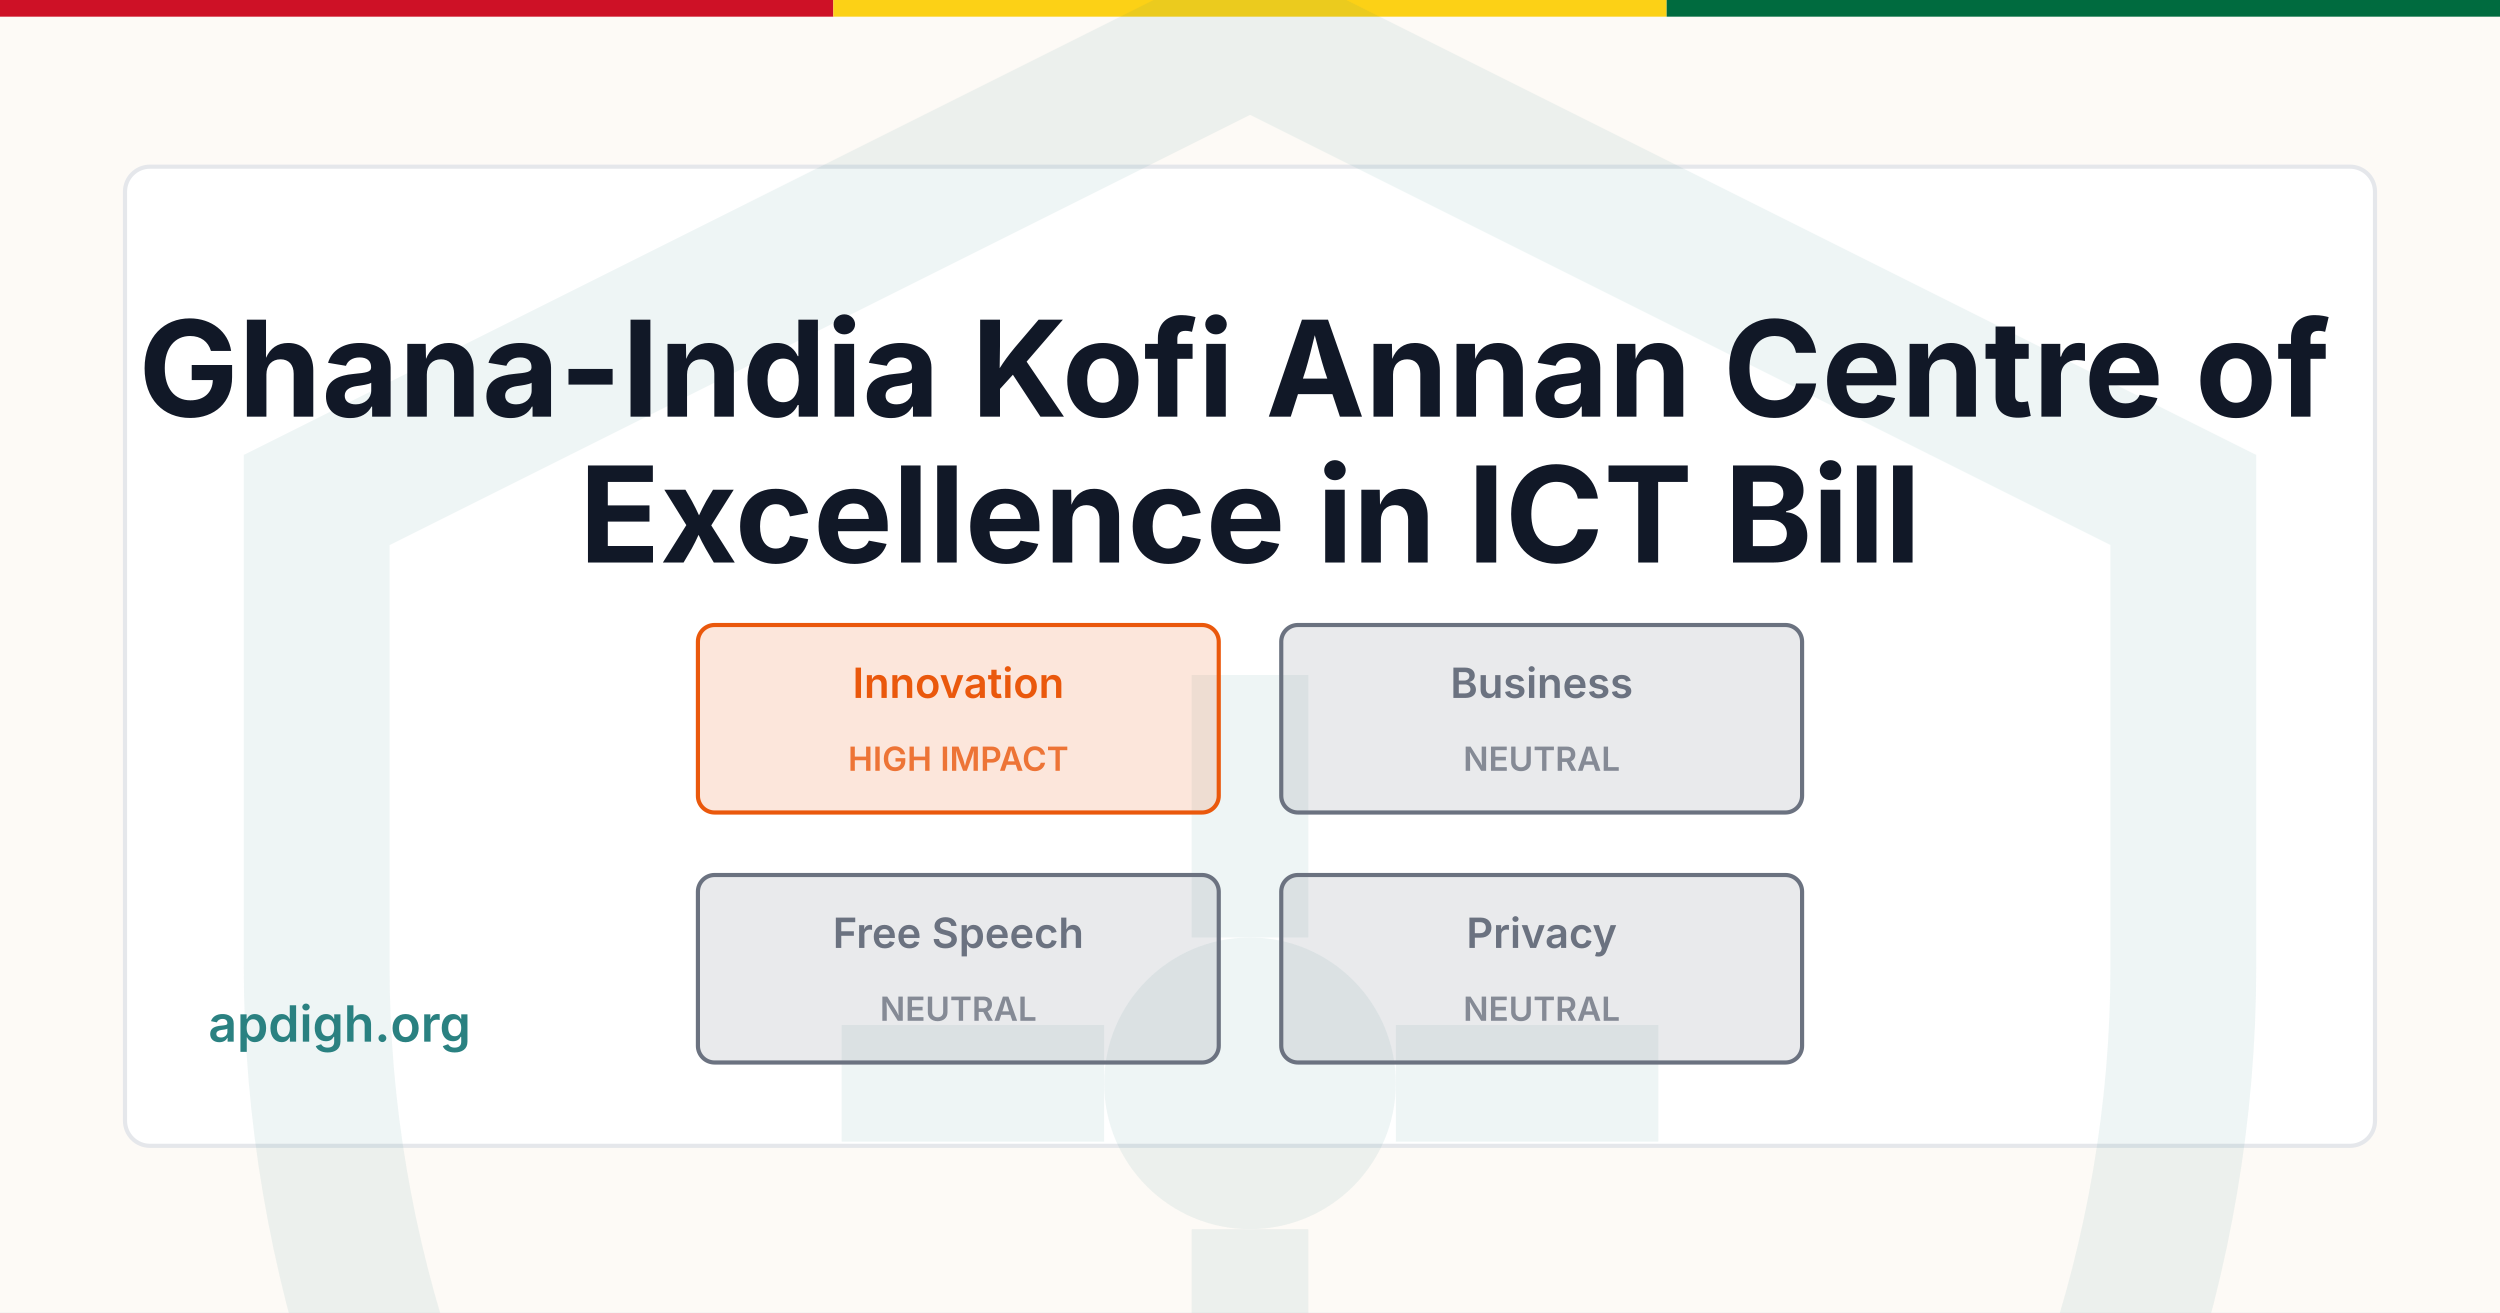
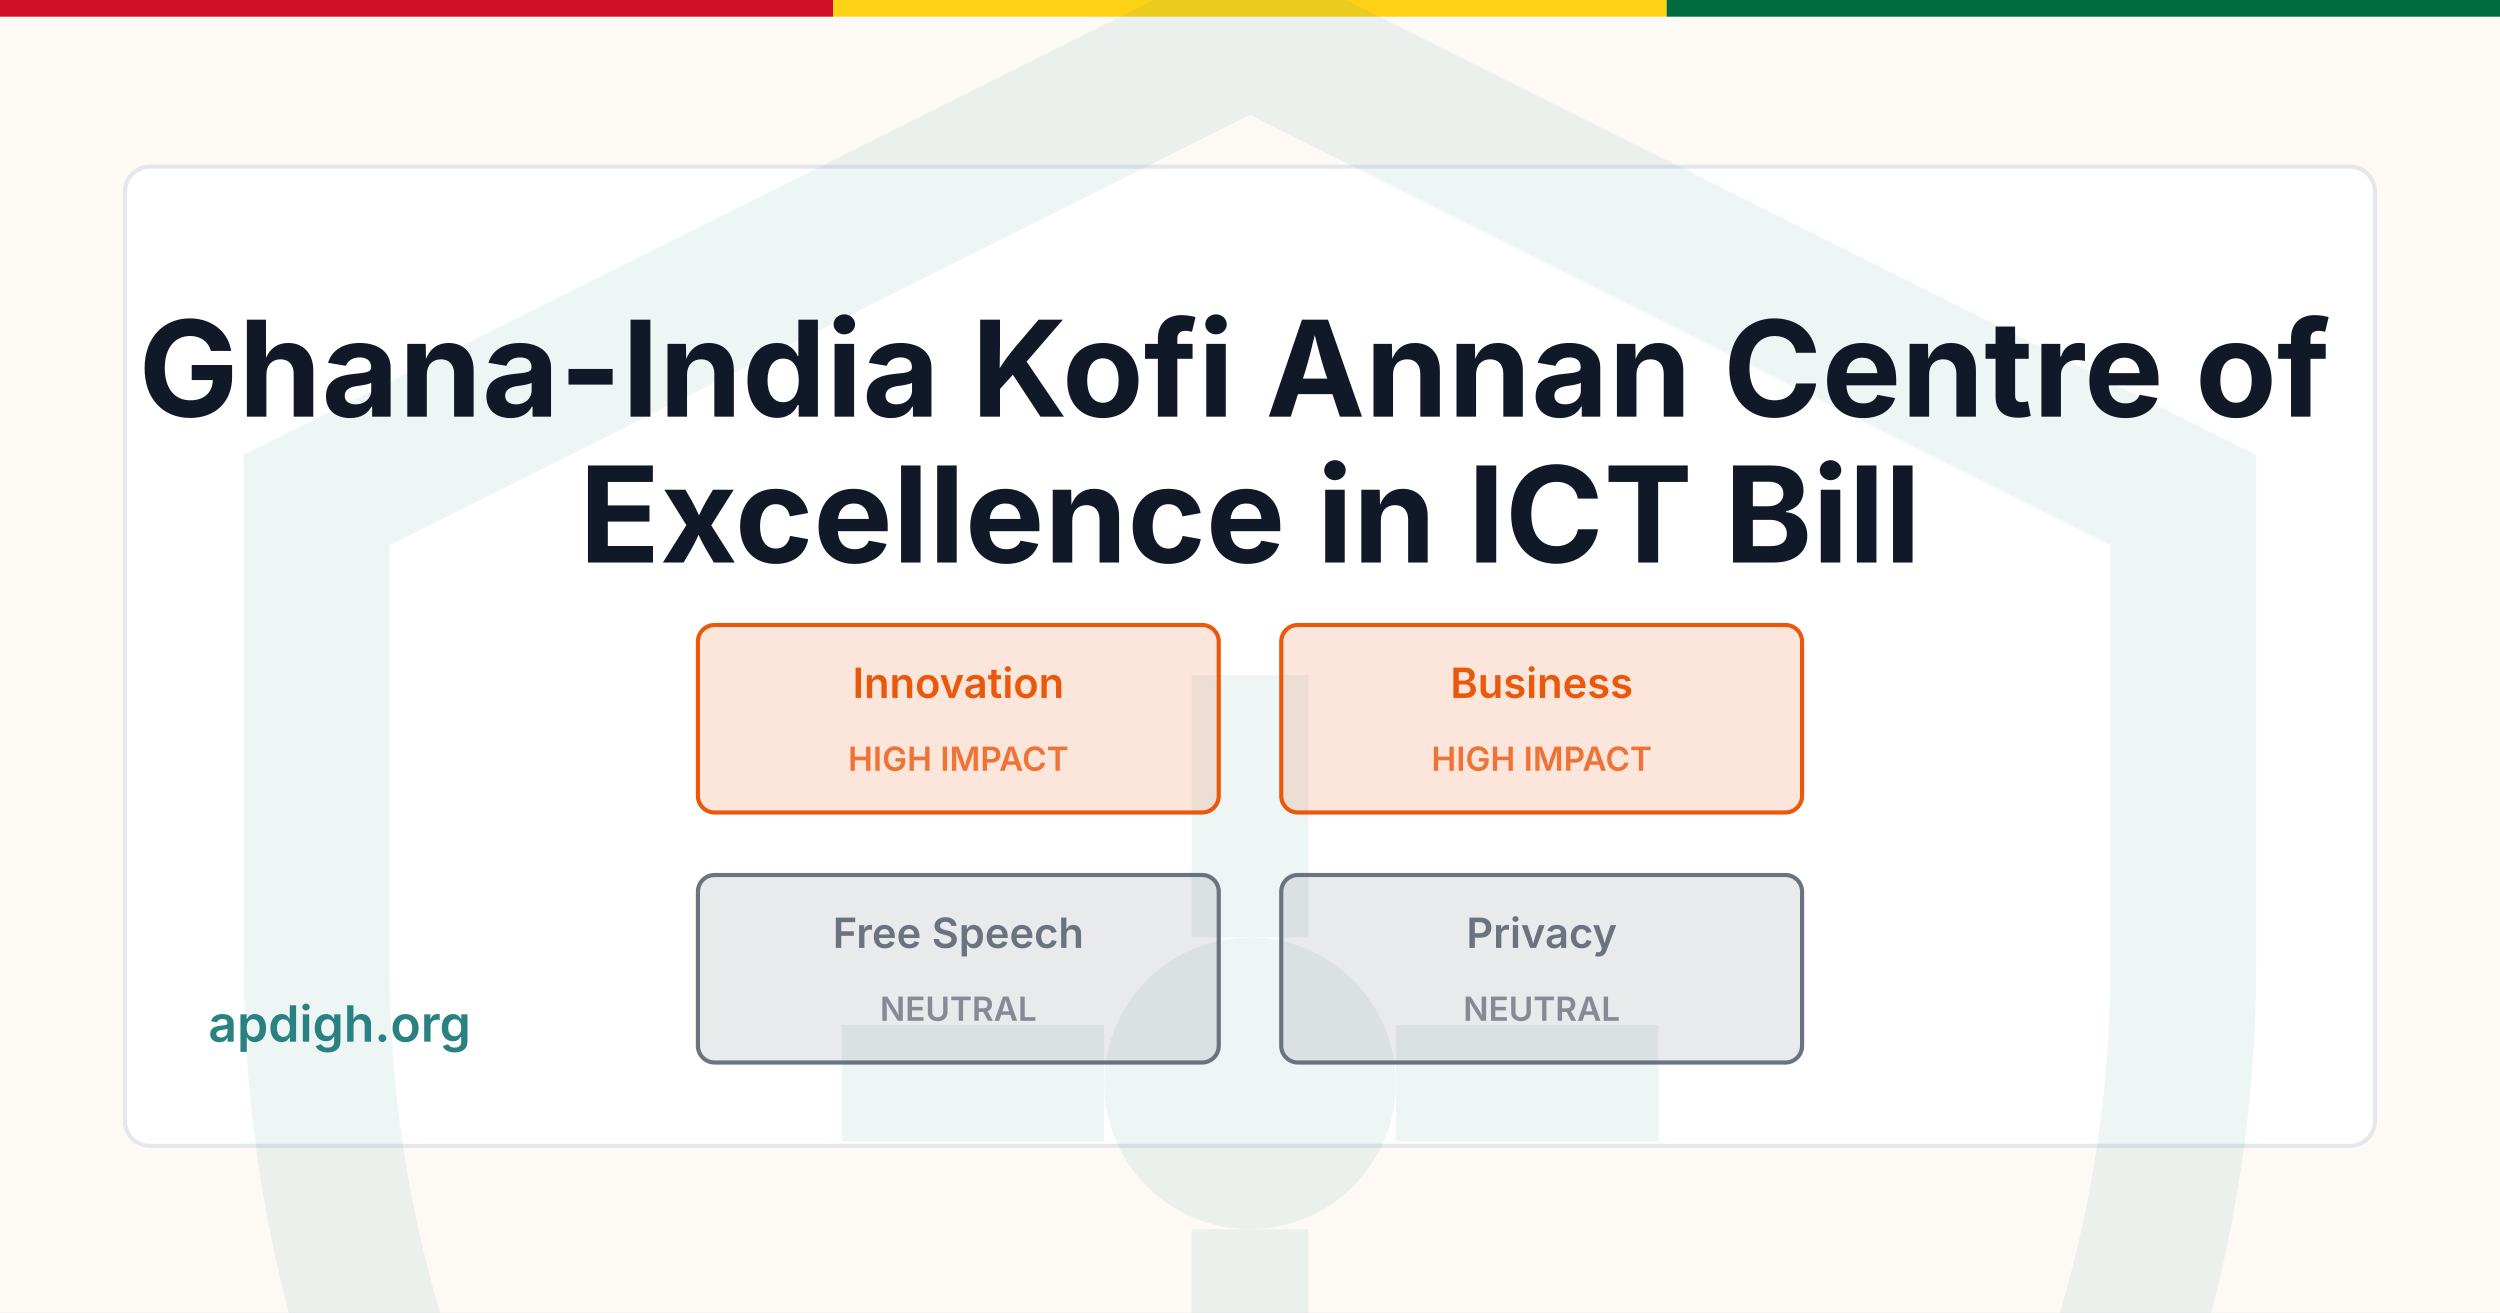
<svg xmlns="http://www.w3.org/2000/svg" width="1200" height="630" viewBox="0 0 1200 630">
  <rect width="1200" height="630" fill="#FDFAF6" />
  <rect x="0" y="0" width="400" height="8" fill="#CE1126" />
  <rect x="400" y="0" width="400" height="8" fill="#FCD116" />
  <rect x="800" y="0" width="400" height="8" fill="#006B3F" />
  <rect x="60" y="80" width="1080" height="470" fill="white" stroke="#E5E7EB" stroke-width="2" rx="12" />
  <g transform="translate(40, -40) scale(28)" opacity="0.08">
    <path d="M20 2L4 10V18C4 27.94 10.84 37.14 20 39C29.16 37.14 36 27.94 36 18V10L20 2Z" fill="none" stroke="#2A8181" stroke-width="2.5" />
    <circle cx="20" cy="20" r="2.5" fill="#2A8181" />
    <line x1="20" y1="17.5" x2="20" y2="13" stroke="#2A8181" stroke-width="2" />
    <line x1="20" y1="22.5" x2="20" y2="27" stroke="#2A8181" stroke-width="2" />
    <line x1="17.5" y1="20" x2="13" y2="20" stroke="#2A8181" stroke-width="2" />
    <line x1="22.5" y1="20" x2="27" y2="20" stroke="#2A8181" stroke-width="2" />
  </g>
  <text x="600" y="200" font-family="Inter, system-ui, sans-serif" font-size="64" font-weight="700" fill="#111827" text-anchor="middle">
    <tspan x="600" dy="0">Ghana-India Kofi Annan Centre of</tspan>
    <tspan x="600" dy="70">Excellence in ICT Bill</tspan>
  </text>
  <text x="100" y="500" font-family="Inter, system-ui, sans-serif" font-size="24" font-weight="600" fill="#2A8181">
    apdigh.org
  </text>
  <g transform="translate(335, 300)">
    <rect x="0" y="0" width="250" height="90" rx="8" fill="#EA580C" opacity="0.15" />
    <rect x="0" y="0" width="250" height="90" rx="8" fill="none" stroke="#EA580C" stroke-width="2" />
    <text x="125" y="35" font-family="Inter, system-ui, sans-serif" font-size="20" font-weight="600" fill="#EA580C" text-anchor="middle">Innovation</text>
    <text x="125" y="70" font-family="Inter, system-ui, sans-serif" font-size="16" font-weight="600" fill="#EA580C" text-anchor="middle" opacity="0.8">HIGH IMPACT</text>
  </g>
  <g transform="translate(615, 300)">
-     <rect x="0" y="0" width="250" height="90" rx="8" fill="#6B7280" opacity="0.15" />
-     <rect x="0" y="0" width="250" height="90" rx="8" fill="none" stroke="#6B7280" stroke-width="2" />
-     <text x="125" y="35" font-family="Inter, system-ui, sans-serif" font-size="20" font-weight="600" fill="#6B7280" text-anchor="middle">Business</text>
-     <text x="125" y="70" font-family="Inter, system-ui, sans-serif" font-size="16" font-weight="600" fill="#6B7280" text-anchor="middle" opacity="0.8">NEUTRAL</text>
+     <rect x="0" y="0" width="250" height="90" rx="8" fill="#EA580C" opacity="0.15" />
+     <rect x="0" y="0" width="250" height="90" rx="8" fill="none" stroke="#EA580C" stroke-width="2" />
+     <text x="125" y="35" font-family="Inter, system-ui, sans-serif" font-size="20" font-weight="600" fill="#EA580C" text-anchor="middle">Business</text>
+     <text x="125" y="70" font-family="Inter, system-ui, sans-serif" font-size="16" font-weight="600" fill="#EA580C" text-anchor="middle" opacity="0.8">HIGH IMPACT</text>
  </g>
  <g transform="translate(335, 420)">
    <rect x="0" y="0" width="250" height="90" rx="8" fill="#6B7280" opacity="0.15" />
    <rect x="0" y="0" width="250" height="90" rx="8" fill="none" stroke="#6B7280" stroke-width="2" />
    <text x="125" y="35" font-family="Inter, system-ui, sans-serif" font-size="20" font-weight="600" fill="#6B7280" text-anchor="middle">Free Speech</text>
    <text x="125" y="70" font-family="Inter, system-ui, sans-serif" font-size="16" font-weight="600" fill="#6B7280" text-anchor="middle" opacity="0.8">NEUTRAL</text>
  </g>
  <g transform="translate(615, 420)">
    <rect x="0" y="0" width="250" height="90" rx="8" fill="#6B7280" opacity="0.15" />
    <rect x="0" y="0" width="250" height="90" rx="8" fill="none" stroke="#6B7280" stroke-width="2" />
    <text x="125" y="35" font-family="Inter, system-ui, sans-serif" font-size="20" font-weight="600" fill="#6B7280" text-anchor="middle">Privacy</text>
    <text x="125" y="70" font-family="Inter, system-ui, sans-serif" font-size="16" font-weight="600" fill="#6B7280" text-anchor="middle" opacity="0.8">NEUTRAL</text>
  </g>
</svg>
